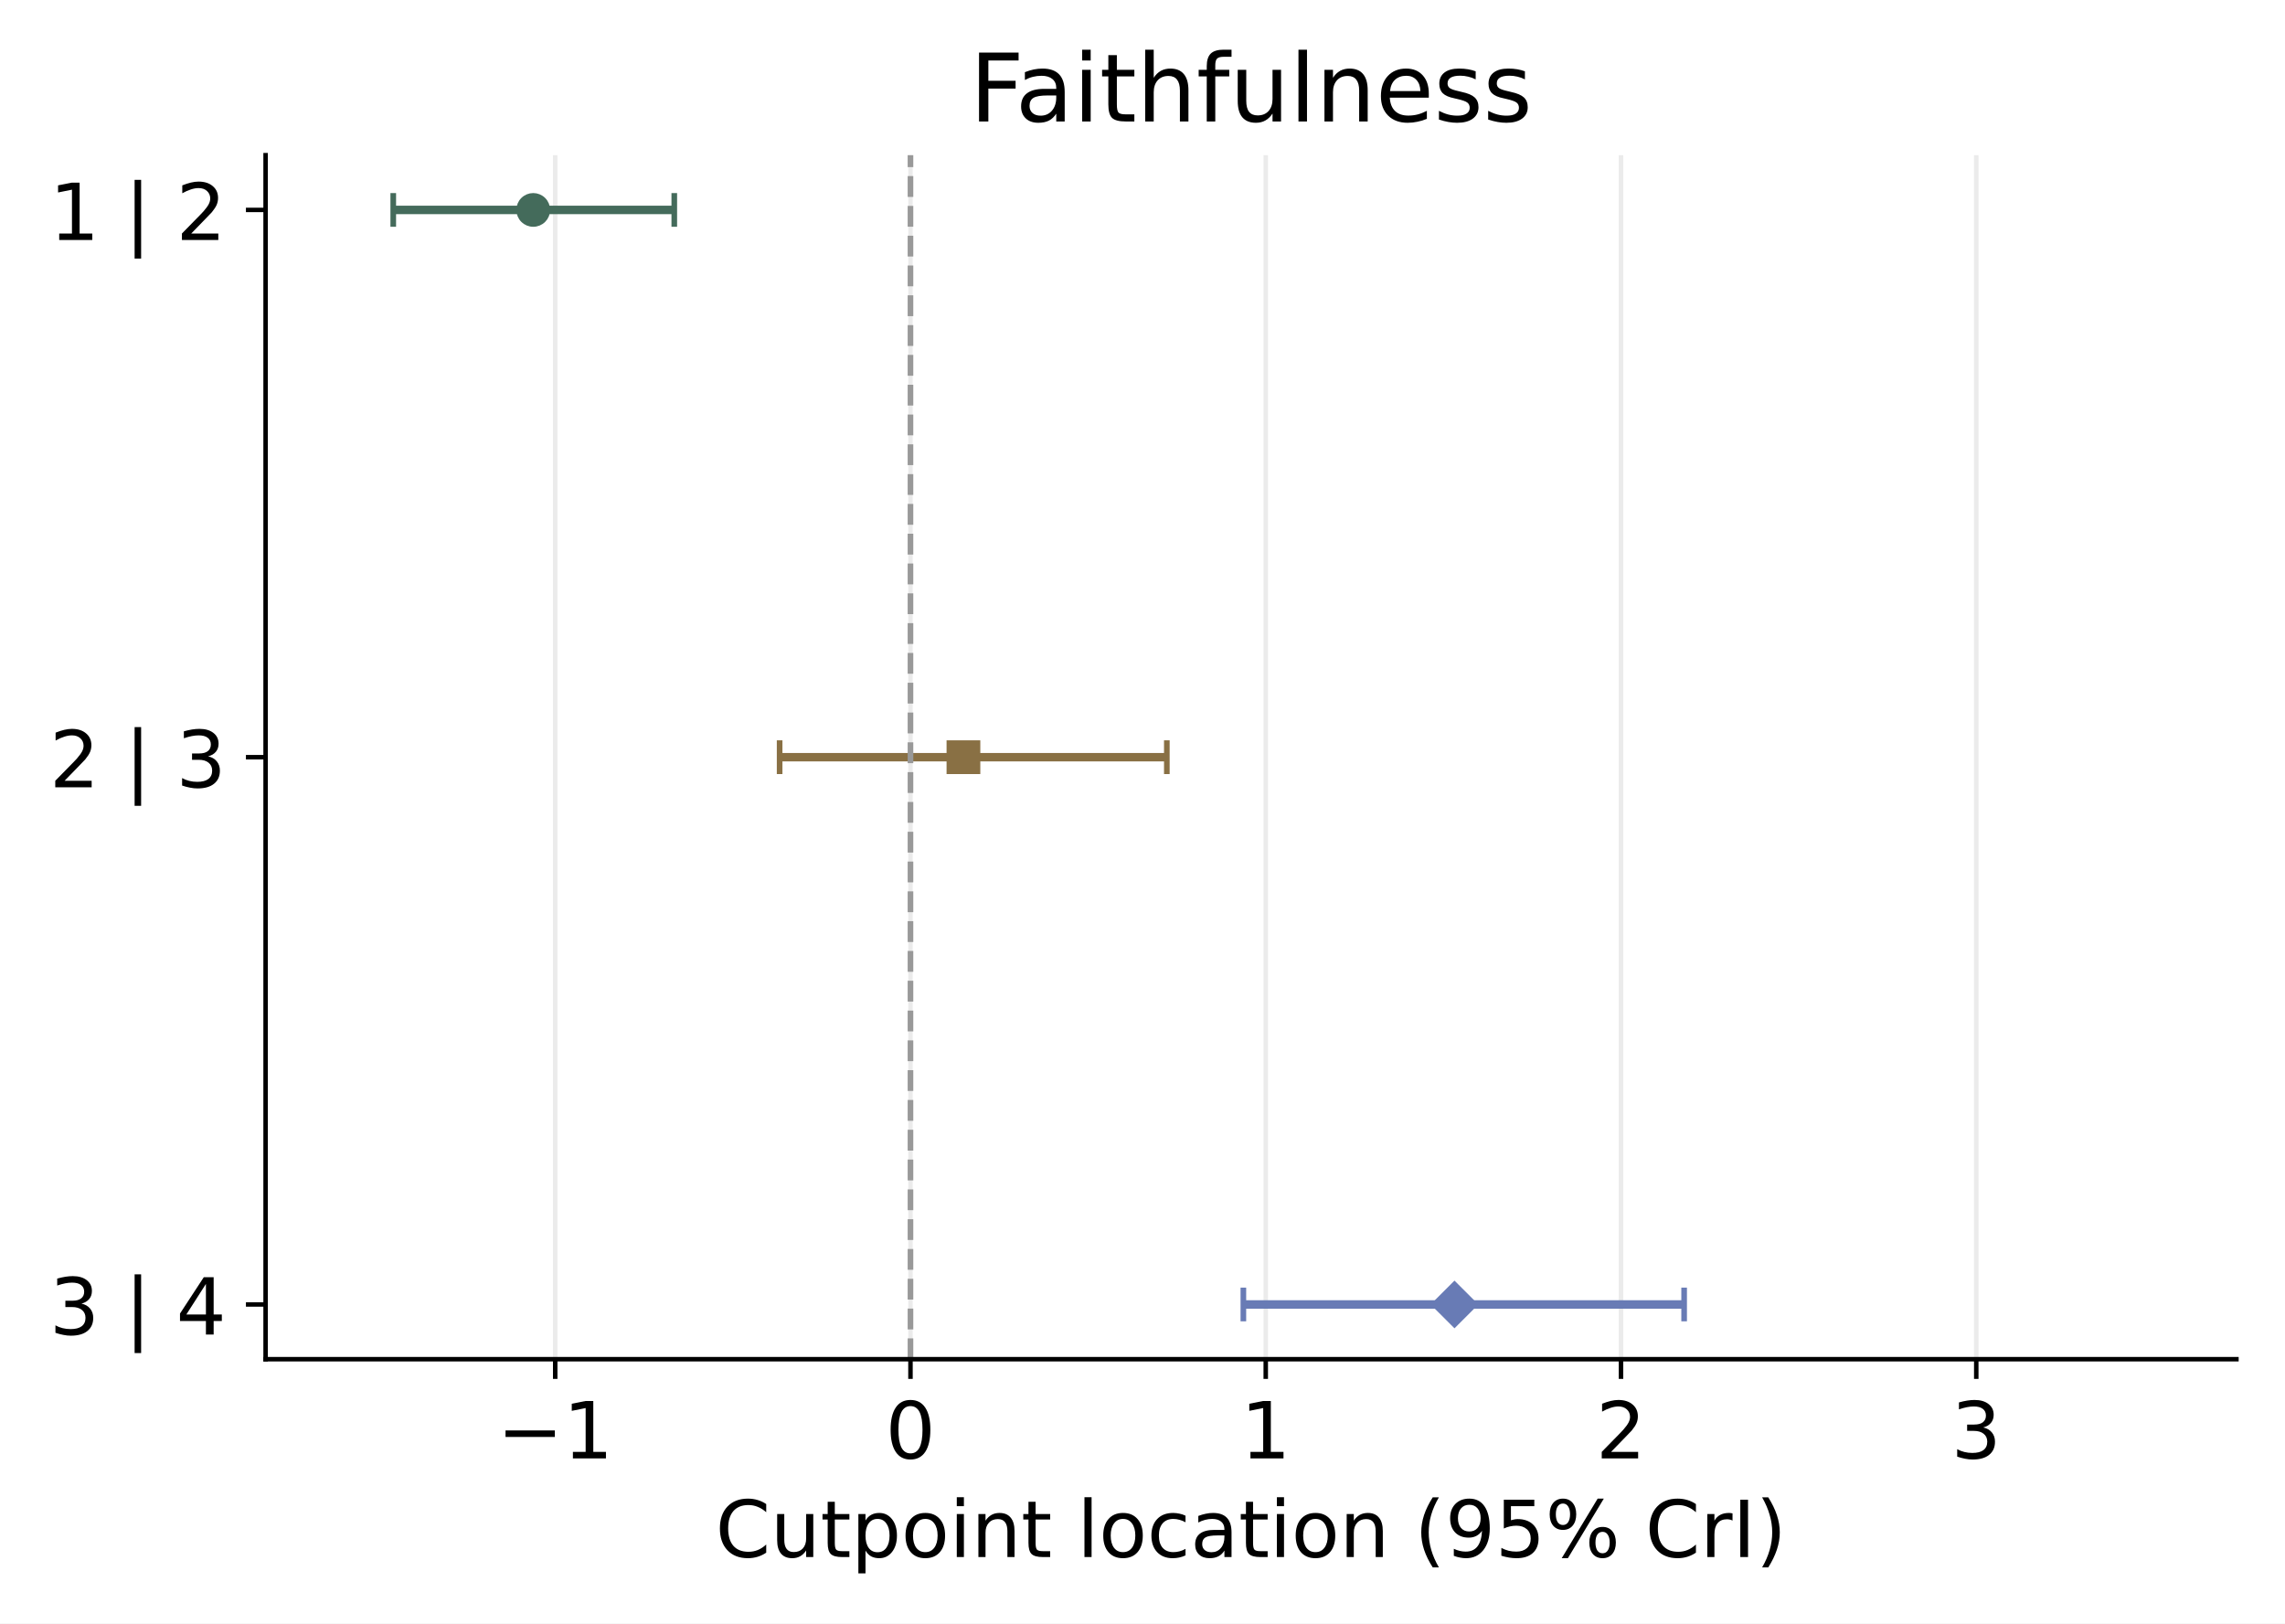
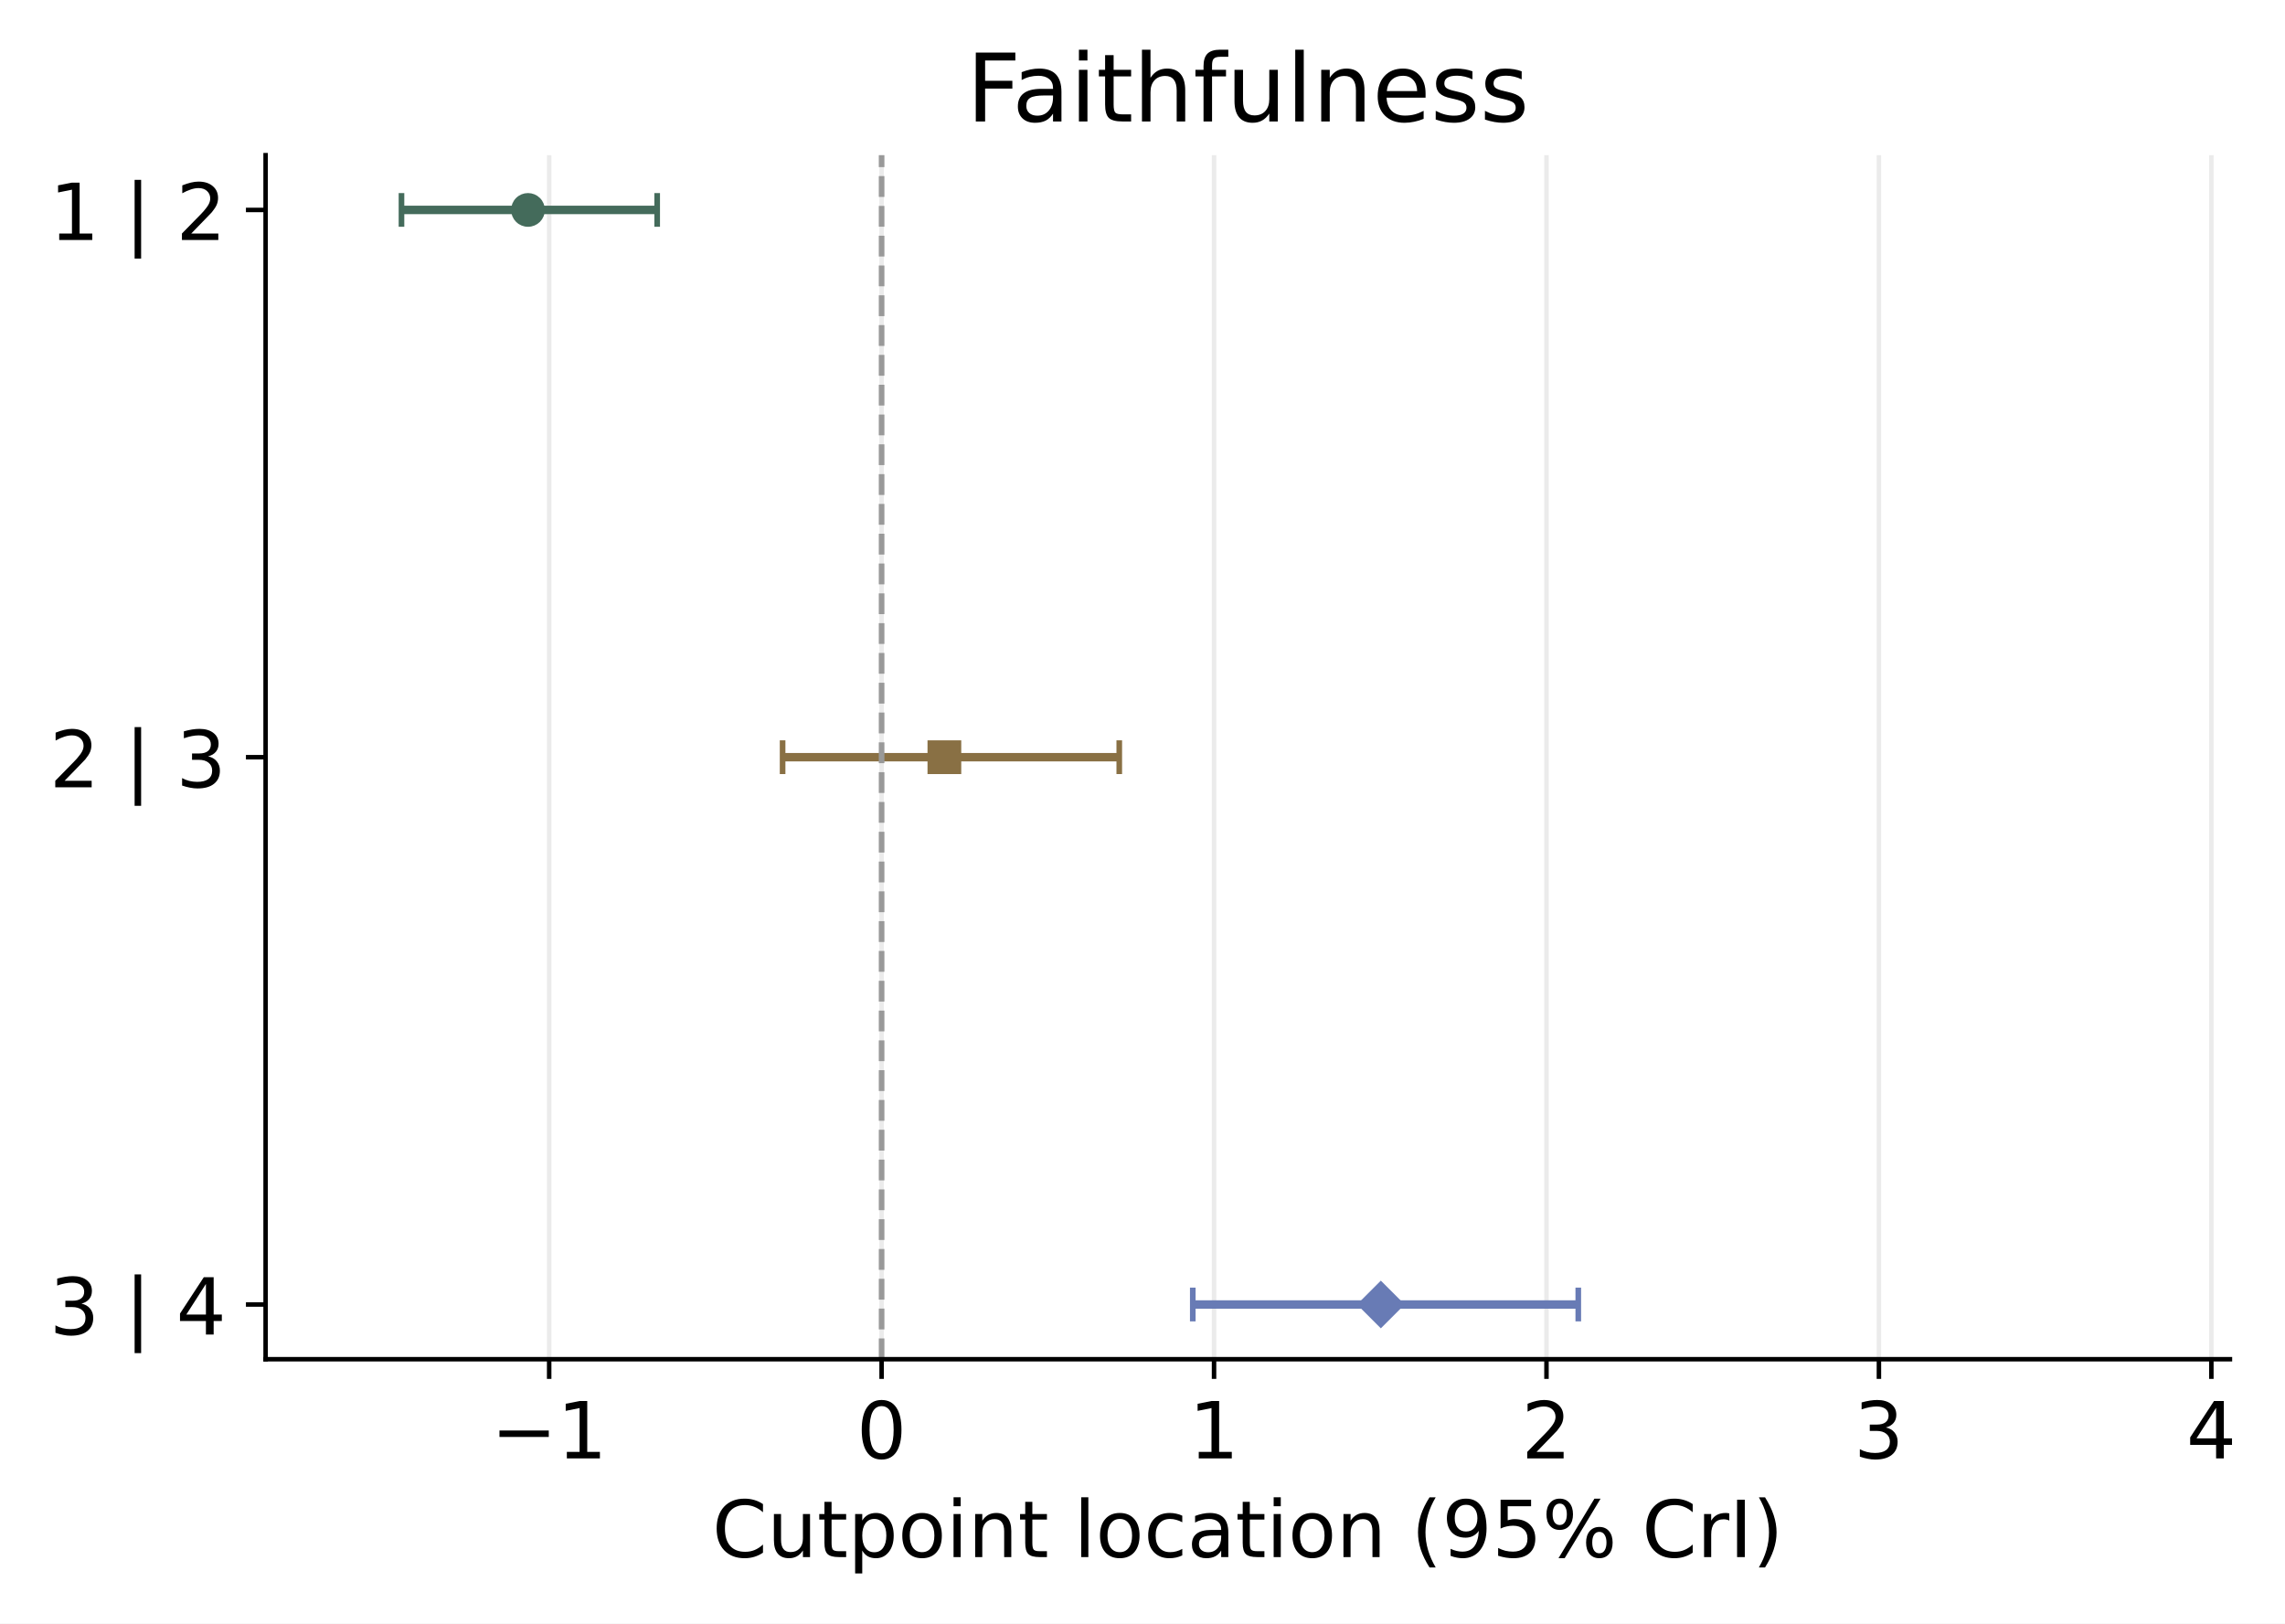
- <svg xmlns="http://www.w3.org/2000/svg" xmlns:xlink="http://www.w3.org/1999/xlink" width="406.32pt" height="288.719pt" viewBox="0 0 406.32 288.719" version="1.1">
+ <svg xmlns="http://www.w3.org/2000/svg" xmlns:xlink="http://www.w3.org/1999/xlink" width="406.314pt" height="288.719pt" viewBox="0 0 406.314 288.719" version="1.1">
  <defs>
    <style type="text/css">*{stroke-linejoin: round; stroke-linecap: butt}</style>
  </defs>
  <g id="figure_1">
    <g id="patch_1">
-       <path d="M 0 288.719  L 406.32 288.719  L 406.32 -0  L 0 -0  z " style="fill: #ffffff" />
+       <path d="M 0 288.719 L 406.314 288.719 L 406.314 -0 L 0 -0 z " style="fill: #ffffff" />
    </g>
    <g id="axes_1">
      <g id="patch_2">
-         <path d="M 47.23 241.719  L 397.68 241.719  L 397.68 27.6  L 47.23 27.6  z " style="fill: #ffffff" />
+         <path d="M 47.23 241.719 L 396.521 241.719 L 396.521 27.6 L 47.23 27.6 z " style="fill: #ffffff" />
      </g>
      <g id="matplotlib.axis_1">
        <g id="xtick_1">
          <g id="line2d_1">
-             <path d="M 98.728 241.719  L 98.728 27.6  " clip-path="url(#p7e20812902)" style="fill: none; stroke: #ebebeb; stroke-width: 0.8; stroke-linecap: square" />
+             <path d="M 97.652 241.719 L 97.652 27.6 " clip-path="url(#pe8fb83bd34)" style="fill: none; stroke: #ebebeb; stroke-width: 0.8; stroke-linecap: square" />
          </g>
          <g id="line2d_2">
            <defs>
-               <path id="m574a54970f" d="M 0 0  L 0 3.5  " style="stroke: #000000; stroke-width: 0.8" />
+               <path id="m76e5f5ab20" d="M 0 0 L 0 3.5 " style="stroke: #000000; stroke-width: 0.8" />
            </defs>
            <g>
-               <use xlink:href="#m574a54970f" x="98.728" y="241.719" style="stroke: #000000; stroke-width: 0.8" />
+               <use xlink:href="#m76e5f5ab20" x="97.652" y="241.719" style="stroke: #000000; stroke-width: 0.8" />
            </g>
          </g>
          <g id="text_1">
-             <text style="font-size: 14px; font-family: 'DejaVu Sans'; text-anchor: middle" x="98.728" y="259.357" transform="rotate(-0 98.72822 259.3571)">−1</text>
+             <text style="font-size: 14px; font-family: 'DejaVu Sans'; text-anchor: middle" x="97.652" y="259.357" transform="rotate(-0 97.65163 259.3571)">−1</text>
          </g>
        </g>
        <g id="xtick_2">
          <g id="line2d_3">
-             <path d="M 161.902 241.719  L 161.902 27.6  " clip-path="url(#p7e20812902)" style="fill: none; stroke: #ebebeb; stroke-width: 0.8; stroke-linecap: square" />
+             <path d="M 156.765 241.719 L 156.765 27.6 " clip-path="url(#pe8fb83bd34)" style="fill: none; stroke: #ebebeb; stroke-width: 0.8; stroke-linecap: square" />
          </g>
          <g id="line2d_4">
            <g>
-               <use xlink:href="#m574a54970f" x="161.902" y="241.719" style="stroke: #000000; stroke-width: 0.8" />
+               <use xlink:href="#m76e5f5ab20" x="156.765" y="241.719" style="stroke: #000000; stroke-width: 0.8" />
            </g>
          </g>
          <g id="text_2">
-             <text style="font-size: 14px; font-family: 'DejaVu Sans'; text-anchor: middle" x="161.902" y="259.357" transform="rotate(-0 161.9015 259.3571)">0</text>
+             <text style="font-size: 14px; font-family: 'DejaVu Sans'; text-anchor: middle" x="156.765" y="259.357" transform="rotate(-0 156.765 259.3571)">0</text>
          </g>
        </g>
        <g id="xtick_3">
          <g id="line2d_5">
-             <path d="M 225.075 241.719  L 225.075 27.6  " clip-path="url(#p7e20812902)" style="fill: none; stroke: #ebebeb; stroke-width: 0.8; stroke-linecap: square" />
+             <path d="M 215.878 241.719 L 215.878 27.6 " clip-path="url(#pe8fb83bd34)" style="fill: none; stroke: #ebebeb; stroke-width: 0.8; stroke-linecap: square" />
          </g>
          <g id="line2d_6">
            <g>
-               <use xlink:href="#m574a54970f" x="225.075" y="241.719" style="stroke: #000000; stroke-width: 0.8" />
+               <use xlink:href="#m76e5f5ab20" x="215.878" y="241.719" style="stroke: #000000; stroke-width: 0.8" />
            </g>
          </g>
          <g id="text_3">
-             <text style="font-size: 14px; font-family: 'DejaVu Sans'; text-anchor: middle" x="225.075" y="259.357" transform="rotate(-0 225.0748 259.3571)">1</text>
+             <text style="font-size: 14px; font-family: 'DejaVu Sans'; text-anchor: middle" x="215.878" y="259.357" transform="rotate(-0 215.8784 259.3571)">1</text>
          </g>
        </g>
        <g id="xtick_4">
          <g id="line2d_7">
-             <path d="M 288.248 241.719  L 288.248 27.6  " clip-path="url(#p7e20812902)" style="fill: none; stroke: #ebebeb; stroke-width: 0.8; stroke-linecap: square" />
+             <path d="M 274.992 241.719 L 274.992 27.6 " clip-path="url(#pe8fb83bd34)" style="fill: none; stroke: #ebebeb; stroke-width: 0.8; stroke-linecap: square" />
          </g>
          <g id="line2d_8">
            <g>
-               <use xlink:href="#m574a54970f" x="288.248" y="241.719" style="stroke: #000000; stroke-width: 0.8" />
+               <use xlink:href="#m76e5f5ab20" x="274.992" y="241.719" style="stroke: #000000; stroke-width: 0.8" />
            </g>
          </g>
          <g id="text_4">
-             <text style="font-size: 14px; font-family: 'DejaVu Sans'; text-anchor: middle" x="288.248" y="259.357" transform="rotate(-0 288.2481 259.3571)">2</text>
+             <text style="font-size: 14px; font-family: 'DejaVu Sans'; text-anchor: middle" x="274.992" y="259.357" transform="rotate(-0 274.9918 259.3571)">2</text>
          </g>
        </g>
        <g id="xtick_5">
          <g id="line2d_9">
-             <path d="M 351.421 241.719  L 351.421 27.6  " clip-path="url(#p7e20812902)" style="fill: none; stroke: #ebebeb; stroke-width: 0.8; stroke-linecap: square" />
+             <path d="M 334.105 241.719 L 334.105 27.6 " clip-path="url(#pe8fb83bd34)" style="fill: none; stroke: #ebebeb; stroke-width: 0.8; stroke-linecap: square" />
          </g>
          <g id="line2d_10">
            <g>
-               <use xlink:href="#m574a54970f" x="351.421" y="241.719" style="stroke: #000000; stroke-width: 0.8" />
+               <use xlink:href="#m76e5f5ab20" x="334.105" y="241.719" style="stroke: #000000; stroke-width: 0.8" />
            </g>
          </g>
          <g id="text_5">
-             <text style="font-size: 14px; font-family: 'DejaVu Sans'; text-anchor: middle" x="351.421" y="259.357" transform="rotate(-0 351.4214 259.3571)">3</text>
-           </g>
-         </g>
-         <g id="text_6">
-           <text style="font-size: 14px; font-family: 'DejaVu Sans'; text-anchor: middle" x="222.455" y="276.906" transform="rotate(-0 222.4549 276.9065)">Cutpoint location (95% CrI)</text>
+             <text style="font-size: 14px; font-family: 'DejaVu Sans'; text-anchor: middle" x="334.105" y="259.357" transform="rotate(-0 334.1052 259.3571)">3</text>
+           </g>
+         </g>
+         <g id="xtick_6">
+           <g id="line2d_11">
+             <path d="M 393.219 241.719 L 393.219 27.6 " clip-path="url(#pe8fb83bd34)" style="fill: none; stroke: #ebebeb; stroke-width: 0.8; stroke-linecap: square" />
+           </g>
+           <g id="line2d_12">
+             <g>
+               <use xlink:href="#m76e5f5ab20" x="393.219" y="241.719" style="stroke: #000000; stroke-width: 0.8" />
+             </g>
+           </g>
+           <g id="text_6">
+             <text style="font-size: 14px; font-family: 'DejaVu Sans'; text-anchor: middle" x="393.219" y="259.357" transform="rotate(-0 393.2185 259.3571)">4</text>
+           </g>
+         </g>
+         <g id="text_7">
+           <text style="font-size: 14px; font-family: 'DejaVu Sans'; text-anchor: middle" x="221.876" y="276.906" transform="rotate(-0 221.8756 276.9065)">Cutpoint location (95% CrI)</text>
        </g>
      </g>
      <g id="matplotlib.axis_2">
        <g id="ytick_1">
-           <g id="line2d_11">
+           <g id="line2d_13">
            <defs>
-               <path id="m3ed17bef5a" d="M 0 0  L -3.5 0  " style="stroke: #000000; stroke-width: 0.8" />
+               <path id="mda0833b207" d="M 0 0 L -3.5 0 " style="stroke: #000000; stroke-width: 0.8" />
            </defs>
            <g>
-               <use xlink:href="#m3ed17bef5a" x="47.23" y="37.333" style="stroke: #000000; stroke-width: 0.8" />
-             </g>
-           </g>
-           <g id="text_7">
+               <use xlink:href="#mda0833b207" x="47.23" y="37.333" style="stroke: #000000; stroke-width: 0.8" />
+             </g>
+           </g>
+           <g id="text_8">
            <text style="font-size: 14px; font-family: 'DejaVu Sans'; text-anchor: end" x="40.23" y="42.682" transform="rotate(-0 40.23 42.68223)">1 | 2</text>
          </g>
        </g>
        <g id="ytick_2">
-           <g id="line2d_12">
-             <g>
-               <use xlink:href="#m3ed17bef5a" x="47.23" y="134.66" style="stroke: #000000; stroke-width: 0.8" />
-             </g>
-           </g>
-           <g id="text_8">
+           <g id="line2d_14">
+             <g>
+               <use xlink:href="#mda0833b207" x="47.23" y="134.66" style="stroke: #000000; stroke-width: 0.8" />
+             </g>
+           </g>
+           <g id="text_9">
            <text style="font-size: 14px; font-family: 'DejaVu Sans'; text-anchor: end" x="40.23" y="140.009" transform="rotate(-0 40.23 140.0092)">2 | 3</text>
          </g>
        </g>
        <g id="ytick_3">
-           <g id="line2d_13">
-             <g>
-               <use xlink:href="#m3ed17bef5a" x="47.23" y="231.987" style="stroke: #000000; stroke-width: 0.8" />
-             </g>
-           </g>
-           <g id="text_9">
+           <g id="line2d_15">
+             <g>
+               <use xlink:href="#mda0833b207" x="47.23" y="231.987" style="stroke: #000000; stroke-width: 0.8" />
+             </g>
+           </g>
+           <g id="text_10">
            <text style="font-size: 14px; font-family: 'DejaVu Sans'; text-anchor: end" x="40.23" y="237.336" transform="rotate(-0 40.23 237.3361)">3 | 4</text>
          </g>
        </g>
      </g>
      <g id="LineCollection_1">
-         <path d="M 69.928 37.333  L 119.901 37.333  " clip-path="url(#p7e20812902)" style="fill: none; stroke: #446b5b; stroke-width: 1.5" />
-       </g>
-       <g id="line2d_14">
-         <defs>
-           <path id="m10c9e10804" d="M 0 3  L 0 -3  " style="stroke: #446b5b" />
-         </defs>
-         <g clip-path="url(#p7e20812902)">
-           <use xlink:href="#m10c9e10804" x="69.928" y="37.333" style="fill: #446b5b; stroke: #446b5b" />
-         </g>
-       </g>
-       <g id="line2d_15">
-         <g clip-path="url(#p7e20812902)">
-           <use xlink:href="#m10c9e10804" x="119.901" y="37.333" style="fill: #446b5b; stroke: #446b5b" />
+         <path d="M 71.391 37.333 L 116.858 37.333 " clip-path="url(#pe8fb83bd34)" style="fill: none; stroke: #446b5b; stroke-width: 1.5" />
+       </g>
+       <g id="line2d_16">
+         <defs>
+           <path id="mab31d7acd7" d="M 0 3 L 0 -3 " style="stroke: #446b5b" />
+         </defs>
+         <g clip-path="url(#pe8fb83bd34)">
+           <use xlink:href="#mab31d7acd7" x="71.391" y="37.333" style="fill: #446b5b; stroke: #446b5b" />
+         </g>
+       </g>
+       <g id="line2d_17">
+         <g clip-path="url(#pe8fb83bd34)">
+           <use xlink:href="#mab31d7acd7" x="116.858" y="37.333" style="fill: #446b5b; stroke: #446b5b" />
        </g>
      </g>
      <g id="LineCollection_2">
-         <path d="M 138.633 134.66  L 207.487 134.66  " clip-path="url(#p7e20812902)" style="fill: none; stroke: #897044; stroke-width: 1.5" />
-       </g>
-       <g id="line2d_16">
-         <defs>
-           <path id="mc4b6fb6aae" d="M 0 3  L 0 -3  " style="stroke: #897044" />
-         </defs>
-         <g clip-path="url(#p7e20812902)">
-           <use xlink:href="#mc4b6fb6aae" x="138.633" y="134.66" style="fill: #897044; stroke: #897044" />
-         </g>
-       </g>
-       <g id="line2d_17">
-         <g clip-path="url(#p7e20812902)">
-           <use xlink:href="#mc4b6fb6aae" x="207.487" y="134.66" style="fill: #897044; stroke: #897044" />
+         <path d="M 139.16 134.66 L 199.026 134.66 " clip-path="url(#pe8fb83bd34)" style="fill: none; stroke: #897044; stroke-width: 1.5" />
+       </g>
+       <g id="line2d_18">
+         <defs>
+           <path id="mfd35a5c00f" d="M 0 3 L 0 -3 " style="stroke: #897044" />
+         </defs>
+         <g clip-path="url(#pe8fb83bd34)">
+           <use xlink:href="#mfd35a5c00f" x="139.16" y="134.66" style="fill: #897044; stroke: #897044" />
+         </g>
+       </g>
+       <g id="line2d_19">
+         <g clip-path="url(#pe8fb83bd34)">
+           <use xlink:href="#mfd35a5c00f" x="199.026" y="134.66" style="fill: #897044; stroke: #897044" />
        </g>
      </g>
      <g id="LineCollection_3">
-         <path d="M 221.096 231.987  L 299.474 231.987  " clip-path="url(#p7e20812902)" style="fill: none; stroke: #687bb5; stroke-width: 1.5" />
-       </g>
-       <g id="line2d_18">
-         <defs>
-           <path id="m9d06311ff2" d="M 0 3  L 0 -3  " style="stroke: #687bb5" />
-         </defs>
-         <g clip-path="url(#p7e20812902)">
-           <use xlink:href="#m9d06311ff2" x="221.096" y="231.987" style="fill: #687bb5; stroke: #687bb5" />
-         </g>
-       </g>
-       <g id="line2d_19">
-         <g clip-path="url(#p7e20812902)">
-           <use xlink:href="#m9d06311ff2" x="299.474" y="231.987" style="fill: #687bb5; stroke: #687bb5" />
-         </g>
+         <path d="M 212.097 231.987 L 280.647 231.987 " clip-path="url(#pe8fb83bd34)" style="fill: none; stroke: #687bb5; stroke-width: 1.5" />
      </g>
      <g id="line2d_20">
-         <path d="M 161.902 241.719  L 161.902 27.6  " clip-path="url(#p7e20812902)" style="fill: none; stroke-dasharray: 3.7,1.6; stroke-dashoffset: 0; stroke: #999999" />
+         <defs>
+           <path id="mec5480ec59" d="M 0 3 L 0 -3 " style="stroke: #687bb5" />
+         </defs>
+         <g clip-path="url(#pe8fb83bd34)">
+           <use xlink:href="#mec5480ec59" x="212.097" y="231.987" style="fill: #687bb5; stroke: #687bb5" />
+         </g>
      </g>
      <g id="line2d_21">
-         <defs>
-           <path id="mdf6782d751" d="M 0 2.5  C 0.663 2.5 1.299 2.237 1.768 1.768  C 2.237 1.299 2.5 0.663 2.5 0  C 2.5 -0.663 2.237 -1.299 1.768 -1.768  C 1.299 -2.237 0.663 -2.5 0 -2.5  C -0.663 -2.5 -1.299 -2.237 -1.768 -1.768  C -2.237 -1.299 -2.5 -0.663 -2.5 0  C -2.5 0.663 -2.237 1.299 -1.768 1.768  C -1.299 2.237 -0.663 2.5 0 2.5  z " style="stroke: #446b5b" />
-         </defs>
-         <g clip-path="url(#p7e20812902)">
-           <use xlink:href="#mdf6782d751" x="94.822" y="37.333" style="fill: #446b5b; stroke: #446b5b" />
+         <g clip-path="url(#pe8fb83bd34)">
+           <use xlink:href="#mec5480ec59" x="280.647" y="231.987" style="fill: #687bb5; stroke: #687bb5" />
        </g>
      </g>
      <g id="line2d_22">
-         <defs>
-           <path id="m059ad09ce6" d="M -2.5 2.5  L 2.5 2.5  L 2.5 -2.5  L -2.5 -2.5  z " style="stroke: #897044; stroke-linejoin: miter" />
-         </defs>
-         <g clip-path="url(#p7e20812902)">
-           <use xlink:href="#m059ad09ce6" x="171.319" y="134.66" style="fill: #897044; stroke: #897044; stroke-linejoin: miter" />
-         </g>
+         <path d="M 156.765 241.719 L 156.765 27.6 " clip-path="url(#pe8fb83bd34)" style="fill: none; stroke-dasharray: 3.7,1.6; stroke-dashoffset: 0; stroke: #999999" />
      </g>
      <g id="line2d_23">
        <defs>
-           <path id="m97445fd6dd" d="M -0 3.536  L 3.536 0  L 0 -3.536  L -3.536 -0  z " style="stroke: #687bb5; stroke-linejoin: miter" />
-         </defs>
-         <g clip-path="url(#p7e20812902)">
-           <use xlink:href="#m97445fd6dd" x="258.637" y="231.987" style="fill: #687bb5; stroke: #687bb5; stroke-linejoin: miter" />
+           <path id="ma5fde0daf2" d="M 0 2.5 C 0.663 2.5 1.299 2.237 1.768 1.768 C 2.237 1.299 2.5 0.663 2.5 0 C 2.5 -0.663 2.237 -1.299 1.768 -1.768 C 1.299 -2.237 0.663 -2.5 0 -2.5 C -0.663 -2.5 -1.299 -2.237 -1.768 -1.768 C -2.237 -1.299 -2.5 -0.663 -2.5 0 C -2.5 0.663 -2.237 1.299 -1.768 1.768 C -1.299 2.237 -0.663 2.5 0 2.5 z " style="stroke: #446b5b" />
+         </defs>
+         <g clip-path="url(#pe8fb83bd34)">
+           <use xlink:href="#ma5fde0daf2" x="93.888" y="37.333" style="fill: #446b5b; stroke: #446b5b" />
+         </g>
+       </g>
+       <g id="line2d_24">
+         <defs>
+           <path id="m4a3e4c3f44" d="M -2.5 2.5 L 2.5 2.5 L 2.5 -2.5 L -2.5 -2.5 z " style="stroke: #897044; stroke-linejoin: miter" />
+         </defs>
+         <g clip-path="url(#pe8fb83bd34)">
+           <use xlink:href="#m4a3e4c3f44" x="167.928" y="134.66" style="fill: #897044; stroke: #897044; stroke-linejoin: miter" />
+         </g>
+       </g>
+       <g id="line2d_25">
+         <defs>
+           <path id="m3d4f73b474" d="M -0 3.536 L 3.536 0 L 0 -3.536 L -3.536 -0 z " style="stroke: #687bb5; stroke-linejoin: miter" />
+         </defs>
+         <g clip-path="url(#pe8fb83bd34)">
+           <use xlink:href="#m3d4f73b474" x="245.538" y="231.987" style="fill: #687bb5; stroke: #687bb5; stroke-linejoin: miter" />
        </g>
      </g>
      <g id="patch_3">
-         <path d="M 47.23 241.719  L 47.23 27.6  " style="fill: none; stroke: #000000; stroke-width: 0.8; stroke-linejoin: miter; stroke-linecap: square" />
+         <path d="M 47.23 241.719 L 47.23 27.6 " style="fill: none; stroke: #000000; stroke-width: 0.8; stroke-linejoin: miter; stroke-linecap: square" />
      </g>
      <g id="patch_4">
-         <path d="M 47.23 241.719  L 397.68 241.719  " style="fill: none; stroke: #000000; stroke-width: 0.8; stroke-linejoin: miter; stroke-linecap: square" />
-       </g>
-       <g id="text_10">
-         <text style="font-size: 16.8px; font-family: 'DejaVu Sans'; text-anchor: middle" x="222.455" y="21.6" transform="rotate(-0 222.4549 21.6)">Faithfulness</text>
+         <path d="M 47.23 241.719 L 396.521 241.719 " style="fill: none; stroke: #000000; stroke-width: 0.8; stroke-linejoin: miter; stroke-linecap: square" />
+       </g>
+       <g id="text_11">
+         <text style="font-size: 16.8px; font-family: 'DejaVu Sans'; text-anchor: middle" x="221.876" y="21.6" transform="rotate(-0 221.8756 21.6)">Faithfulness</text>
      </g>
    </g>
  </g>
  <defs>
-     <clipPath id="p7e20812902">
-       <rect x="47.23" y="27.6" width="350.45" height="214.119" />
+     <clipPath id="pe8fb83bd34">
+       <rect x="47.23" y="27.6" width="349.291" height="214.119" />
    </clipPath>
  </defs>
</svg>
